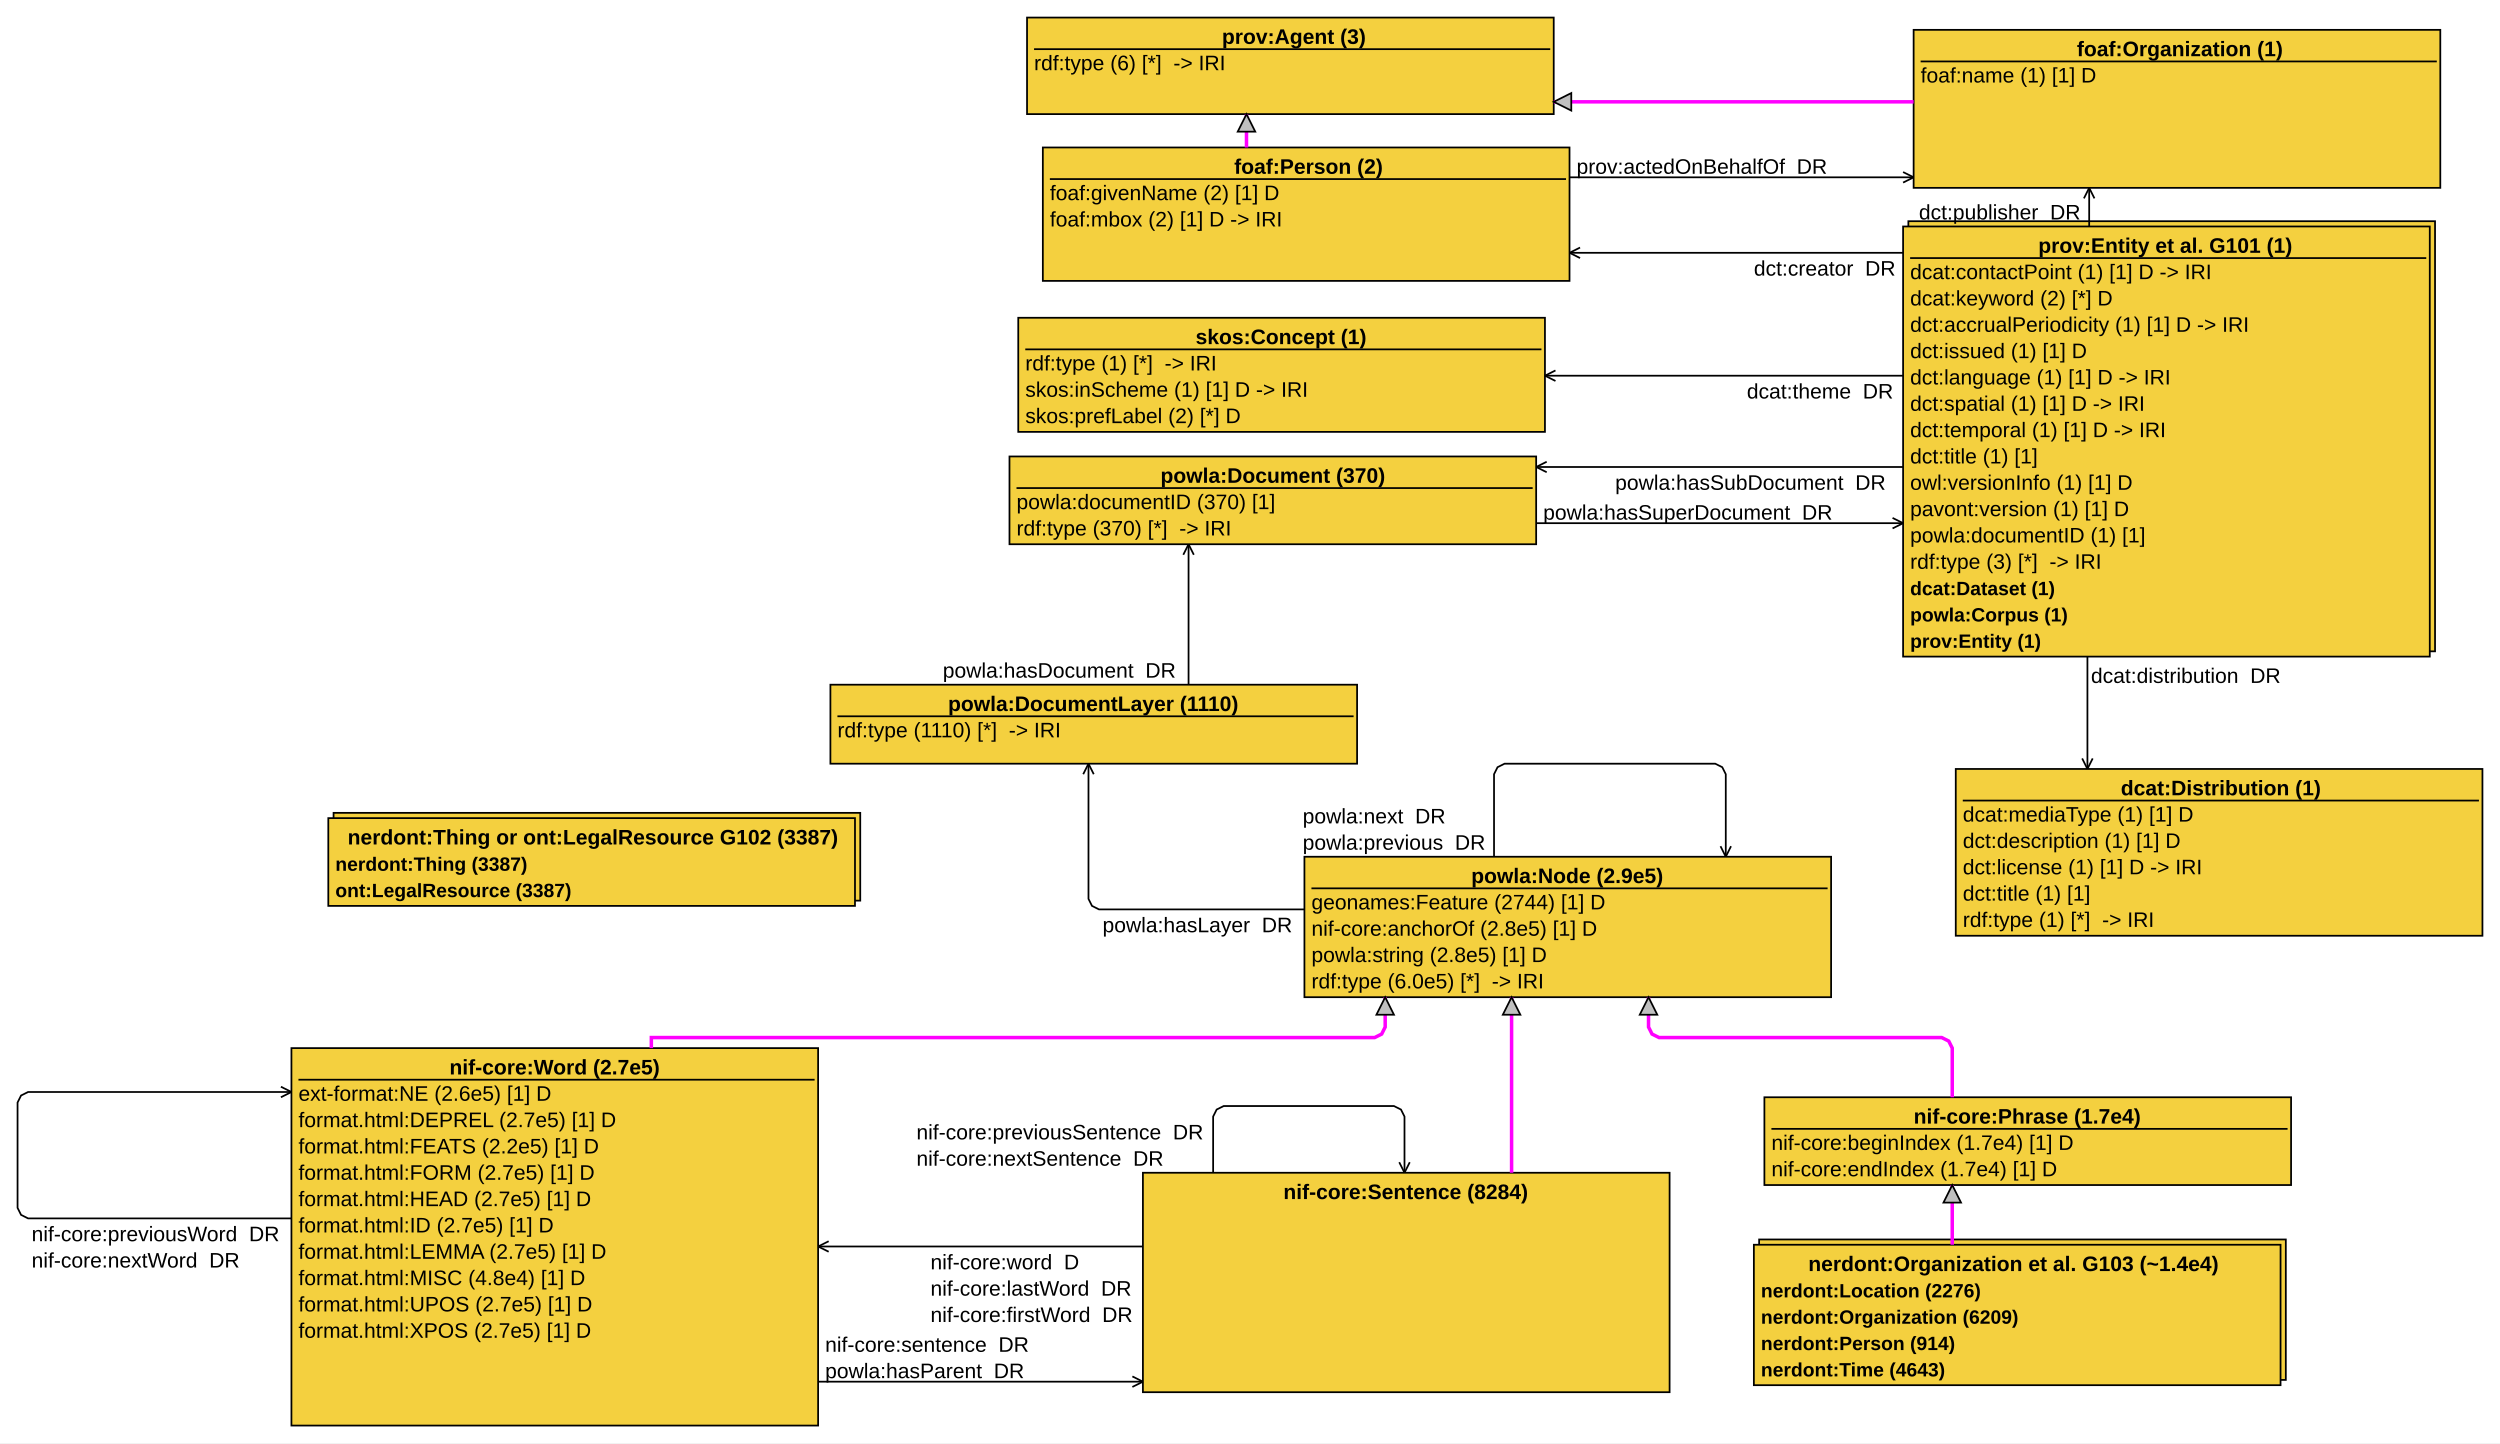
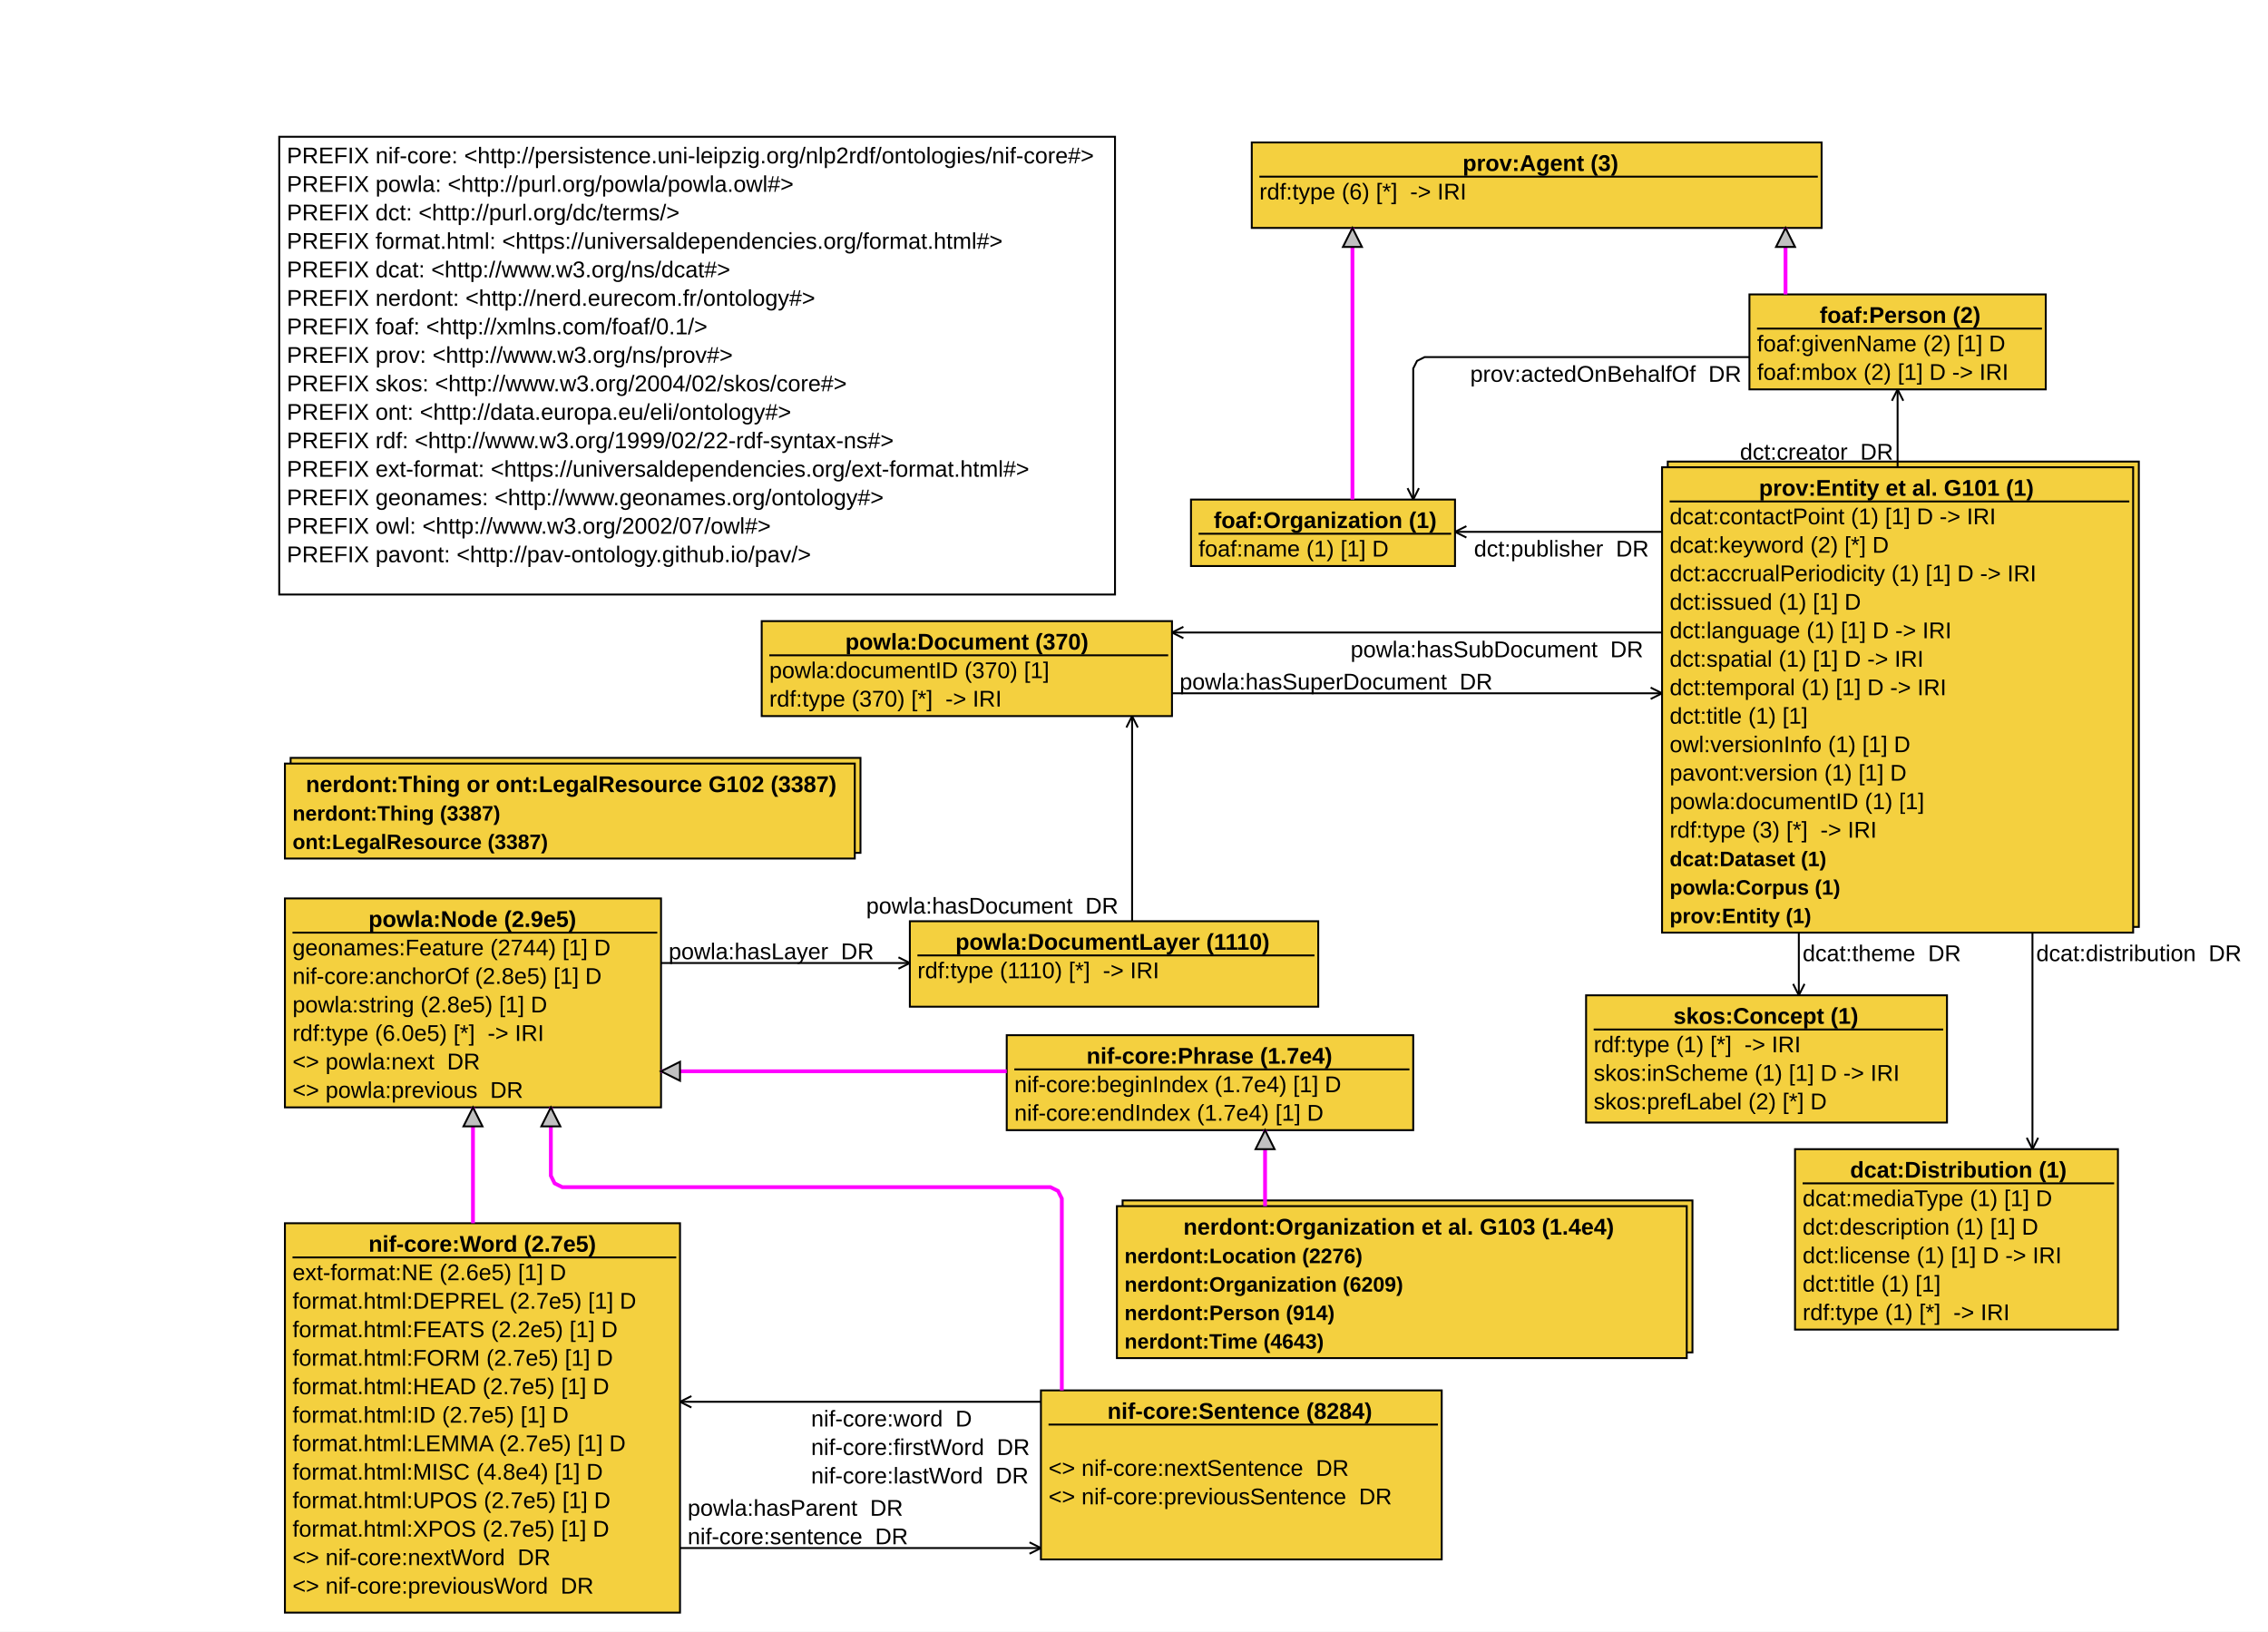
- <svg xmlns="http://www.w3.org/2000/svg" version="1.1" xml:space="preserve" width="1424" height="822" viewBox="0 0 1424 822">
+ <svg xmlns="http://www.w3.org/2000/svg" version="1.1" xml:space="preserve" width="1194" height="859" viewBox="0 0 1194 859">
 onmousemove="movetip(evt)" onmouseup="endmove()"&gt;
<rect x="0" y="0" width="100%" height="100%" style="fill:White;" />
  <defs>
    <linearGradient id="activ1" x1="0%" y1="0%" x2="100%" y2="0%">
      <stop offset="0%" style="stop-color:#FFFF00;stop-opacity:1" />
      <stop offset="100%" style="stop-color:#FFFFF0;stop-opacity:1" />
    </linearGradient>
  </defs>
-   <g id="2002688582">
-     <polygon points="473,390 773,390 773,435 473,435 " style="fill:#F4D03F; stroke-width:1;stroke:Black;" />
-     <text style="font-family:Arial;font-size:12px;kerning:0;word-spacing:-1px;fill:Black;font-weight:bold;">
-       <tspan x="540" y="405">powla:DocumentLayer (1110)</tspan>
-     </text>
-     <line x1="477" y1="408" x2="771" y2="408" style="stroke-width:1;stroke:Black;" />
-     <text style="font-family:Arial;font-size:12px;kerning:0;word-spacing:-1px;fill:Black;">
-       <tspan x="477" y="420">rdf:type (1110) [*]  -&gt; IRI</tspan>
-     </text>
-   </g>
-   <g id="2002688615">
-     <polygon points="190,463 490,463 490,513 190,513 " style="fill:#F4D03F; stroke-width:1;stroke:Black;" />
-     <polygon points="187,466 487,466 487,516 187,516 " style="fill:#F4D03F; stroke-width:1;stroke:Black;" />
-     <text style="font-family:Arial;font-size:12px;kerning:0;word-spacing:-1px;fill:Black;font-weight:bold;">
-       <tspan x="198" y="481">nerdont:Thing or ont:LegalResource G102 (3387)</tspan>
+   <g id="2002724934">
+     <polygon points="591,632 891,632 891,712 591,712 " style="fill:#F4D03F; stroke-width:1;stroke:Black;" />
+     <polygon points="588,635 888,635 888,715 588,715 " style="fill:#F4D03F; stroke-width:1;stroke:Black;" />
+     <text style="font-family:Arial;font-size:12px;kerning:0;word-spacing:-1px;fill:Black;font-weight:bold;">
+       <tspan x="623" y="650">nerdont:Organization et al. G103 (1.4e4)</tspan>
    </text>
    <text style="font-family:Arial;font-size:11px;kerning:0;word-spacing:-1px;fill:Black;font-weight:bold;">
-       <tspan x="191" y="496">nerdont:Thing (3387)</tspan>
-       <tspan x="191" y="511">ont:LegalResource (3387)</tspan>
-     </text>
-   </g>
-   <g id="2002688626">
-     <polygon points="743,488 1043,488 1043,568 743,568 " style="fill:#F4D03F; stroke-width:1;stroke:Black;" />
-     <text style="font-family:Arial;font-size:12px;kerning:0;word-spacing:-1px;fill:Black;font-weight:bold;">
-       <tspan x="838" y="503">powla:Node (2.9e5)</tspan>
-     </text>
-     <line x1="747" y1="506" x2="1041" y2="506" style="stroke-width:1;stroke:Black;" />
-     <text style="font-family:Arial;font-size:12px;kerning:0;word-spacing:-1px;fill:Black;">
-       <tspan x="747" y="518">geonames:Feature (2744) [1] D</tspan>
-       <tspan x="747" y="533">nif-core:anchorOf (2.8e5) [1] D</tspan>
-       <tspan x="747" y="548">powla:string (2.8e5) [1] D</tspan>
-       <tspan x="747" y="563">rdf:type (6.0e5) [*]  -&gt; IRI</tspan>
-     </text>
-   </g>
-   <g id="2002688692">
-     <polygon points="166,597 466,597 466,812 166,812 " style="fill:#F4D03F; stroke-width:1;stroke:Black;" />
-     <text style="font-family:Arial;font-size:12px;kerning:0;word-spacing:-1px;fill:Black;font-weight:bold;">
-       <tspan x="256" y="612">nif-core:Word (2.7e5)</tspan>
-     </text>
-     <line x1="170" y1="615" x2="464" y2="615" style="stroke-width:1;stroke:Black;" />
-     <text style="font-family:Arial;font-size:12px;kerning:0;word-spacing:-1px;fill:Black;">
-       <tspan x="170" y="627">ext-format:NE (2.6e5) [1] D</tspan>
-       <tspan x="170" y="642">format.html:DEPREL (2.7e5) [1] D</tspan>
-       <tspan x="170" y="657">format.html:FEATS (2.2e5) [1] D</tspan>
-       <tspan x="170" y="672">format.html:FORM (2.7e5) [1] D</tspan>
-       <tspan x="170" y="687">format.html:HEAD (2.7e5) [1] D</tspan>
-       <tspan x="170" y="702">format.html:ID (2.7e5) [1] D</tspan>
-       <tspan x="170" y="717">format.html:LEMMA (2.7e5) [1] D</tspan>
-       <tspan x="170" y="732">format.html:MISC (4.8e4) [1] D</tspan>
-       <tspan x="170" y="747">format.html:UPOS (2.7e5) [1] D</tspan>
-       <tspan x="170" y="762">format.html:XPOS (2.7e5) [1] D</tspan>
-     </text>
-   </g>
-   <g id="2002688670">
-     <polygon points="651,668 951,668 951,793 651,793 " style="fill:#F4D03F; stroke-width:1;stroke:Black;" />
-     <text style="font-family:Arial;font-size:12px;kerning:0;word-spacing:-1px;fill:Black;font-weight:bold;">
-       <tspan x="731" y="683">nif-core:Sentence (8284)</tspan>
-     </text>
-   </g>
-   <g id="2002688560">
-     <polygon points="1114,438 1414,438 1414,533 1114,533 " style="fill:#F4D03F; stroke-width:1;stroke:Black;" />
-     <text style="font-family:Arial;font-size:12px;kerning:0;word-spacing:-1px;fill:Black;font-weight:bold;">
-       <tspan x="1208" y="453">dcat:Distribution (1)</tspan>
-     </text>
-     <line x1="1118" y1="456" x2="1412" y2="456" style="stroke-width:1;stroke:Black;" />
-     <text style="font-family:Arial;font-size:12px;kerning:0;word-spacing:-1px;fill:Black;">
-       <tspan x="1118" y="468">dcat:mediaType (1) [1] D</tspan>
-       <tspan x="1118" y="483">dct:description (1) [1] D</tspan>
-       <tspan x="1118" y="498">dct:license (1) [1] D -&gt; IRI</tspan>
-       <tspan x="1118" y="513">dct:title (1) [1] </tspan>
-       <tspan x="1118" y="528">rdf:type (1) [*]  -&gt; IRI</tspan>
-     </text>
-   </g>
-   <g id="2002688637">
-     <polygon points="585,10 885,10 885,65 585,65 " style="fill:#F4D03F; stroke-width:1;stroke:Black;" />
-     <text style="font-family:Arial;font-size:12px;kerning:0;word-spacing:-1px;fill:Black;font-weight:bold;">
-       <tspan x="696" y="25">prov:Agent (3)</tspan>
-     </text>
-     <line x1="589" y1="28" x2="883" y2="28" style="stroke-width:1;stroke:Black;" />
-     <text style="font-family:Arial;font-size:12px;kerning:0;word-spacing:-1px;fill:Black;">
-       <tspan x="589" y="40">rdf:type (6) [*]  -&gt; IRI</tspan>
-     </text>
-   </g>
-   <g id="2002688571">
-     <polygon points="1087,126 1387,126 1387,371 1087,371 " style="fill:#F4D03F; stroke-width:1;stroke:Black;" />
-     <polygon points="1084,129 1384,129 1384,374 1084,374 " style="fill:#F4D03F; stroke-width:1;stroke:Black;" />
-     <text style="font-family:Arial;font-size:12px;kerning:0;word-spacing:-1px;fill:Black;font-weight:bold;">
-       <tspan x="1161" y="144">prov:Entity et al. G101 (1)</tspan>
-     </text>
-     <line x1="1088" y1="147" x2="1382" y2="147" style="stroke-width:1;stroke:Black;" />
-     <text style="font-family:Arial;font-size:12px;kerning:0;word-spacing:-1px;fill:Black;">
-       <tspan x="1088" y="159">dcat:contactPoint (1) [1] D -&gt; IRI</tspan>
-       <tspan x="1088" y="174">dcat:keyword (2) [*] D</tspan>
-       <tspan x="1088" y="189">dct:accrualPeriodicity (1) [1] D -&gt; IRI</tspan>
-       <tspan x="1088" y="204">dct:issued (1) [1] D</tspan>
-       <tspan x="1088" y="219">dct:language (1) [1] D -&gt; IRI</tspan>
-       <tspan x="1088" y="234">dct:spatial (1) [1] D -&gt; IRI</tspan>
-       <tspan x="1088" y="249">dct:temporal (1) [1] D -&gt; IRI</tspan>
-       <tspan x="1088" y="264">dct:title (1) [1] </tspan>
-       <tspan x="1088" y="279">owl:versionInfo (1) [1] D</tspan>
-       <tspan x="1088" y="294">pavont:version (1) [1] D</tspan>
-       <tspan x="1088" y="309">powla:documentID (1) [1] </tspan>
-       <tspan x="1088" y="324">rdf:type (3) [*]  -&gt; IRI</tspan>
+       <tspan x="592" y="665">nerdont:Location (2276)</tspan>
+       <tspan x="592" y="680">nerdont:Organization (6209)</tspan>
+       <tspan x="592" y="695">nerdont:Person (914)</tspan>
+       <tspan x="592" y="710">nerdont:Time (4643)</tspan>
+     </text>
+   </g>
+   <g id="2002724945">
+     <polygon points="945,605 1115,605 1115,700 945,700 " style="fill:#F4D03F; stroke-width:1;stroke:Black;" />
+     <text style="font-family:Arial;font-size:12px;kerning:0;word-spacing:-1px;fill:Black;font-weight:bold;">
+       <tspan x="974" y="620">dcat:Distribution (1)</tspan>
+     </text>
+     <line x1="949" y1="623" x2="1113" y2="623" style="stroke-width:1;stroke:Black;" />
+     <text style="font-family:Arial;font-size:12px;kerning:0;word-spacing:-1px;fill:Black;">
+       <tspan x="949" y="635">dcat:mediaType (1) [1] D</tspan>
+       <tspan x="949" y="650">dct:description (1) [1] D</tspan>
+       <tspan x="949" y="665">dct:license (1) [1] D -&gt; IRI</tspan>
+       <tspan x="949" y="680">dct:title (1) [1] </tspan>
+       <tspan x="949" y="695">rdf:type (1) [*]  -&gt; IRI</tspan>
+     </text>
+   </g>
+   <g id="2002724956">
+     <polygon points="878,243 1126,243 1126,488 878,488 " style="fill:#F4D03F; stroke-width:1;stroke:Black;" />
+     <polygon points="875,246 1123,246 1123,491 875,491 " style="fill:#F4D03F; stroke-width:1;stroke:Black;" />
+     <text style="font-family:Arial;font-size:12px;kerning:0;word-spacing:-1px;fill:Black;font-weight:bold;">
+       <tspan x="926" y="261">prov:Entity et al. G101 (1)</tspan>
+     </text>
+     <line x1="879" y1="264" x2="1121" y2="264" style="stroke-width:1;stroke:Black;" />
+     <text style="font-family:Arial;font-size:12px;kerning:0;word-spacing:-1px;fill:Black;">
+       <tspan x="879" y="276">dcat:contactPoint (1) [1] D -&gt; IRI</tspan>
+       <tspan x="879" y="291">dcat:keyword (2) [*] D</tspan>
+       <tspan x="879" y="306">dct:accrualPeriodicity (1) [1] D -&gt; IRI</tspan>
+       <tspan x="879" y="321">dct:issued (1) [1] D</tspan>
+       <tspan x="879" y="336">dct:language (1) [1] D -&gt; IRI</tspan>
+       <tspan x="879" y="351">dct:spatial (1) [1] D -&gt; IRI</tspan>
+       <tspan x="879" y="366">dct:temporal (1) [1] D -&gt; IRI</tspan>
+       <tspan x="879" y="381">dct:title (1) [1] </tspan>
+       <tspan x="879" y="396">owl:versionInfo (1) [1] D</tspan>
+       <tspan x="879" y="411">pavont:version (1) [1] D</tspan>
+       <tspan x="879" y="426">powla:documentID (1) [1] </tspan>
+       <tspan x="879" y="441">rdf:type (3) [*]  -&gt; IRI</tspan>
    </text>
    <text style="font-family:Arial;font-size:11px;kerning:0;word-spacing:-1px;fill:Black;font-weight:bold;">
-       <tspan x="1088" y="339">dcat:Dataset (1)</tspan>
-       <tspan x="1088" y="354">powla:Corpus (1)</tspan>
-       <tspan x="1088" y="369">prov:Entity (1)</tspan>
-     </text>
-   </g>
-   <g id="2002688604">
-     <polygon points="594,84 894,84 894,160 594,160 " style="fill:#F4D03F; stroke-width:1;stroke:Black;" />
-     <text style="font-family:Arial;font-size:12px;kerning:0;word-spacing:-1px;fill:Black;font-weight:bold;">
-       <tspan x="703" y="99">foaf:Person (2)</tspan>
-     </text>
-     <line x1="598" y1="102" x2="892" y2="102" style="stroke-width:1;stroke:Black;" />
-     <text style="font-family:Arial;font-size:12px;kerning:0;word-spacing:-1px;fill:Black;">
-       <tspan x="598" y="114">foaf:givenName (2) [1] D</tspan>
-       <tspan x="598" y="129">foaf:mbox (2) [1] D -&gt; IRI</tspan>
-     </text>
-   </g>
-   <g id="2002688648">
-     <polygon points="1090,17 1390,17 1390,107 1090,107 " style="fill:#F4D03F; stroke-width:1;stroke:Black;" />
-     <text style="font-family:Arial;font-size:12px;kerning:0;word-spacing:-1px;fill:Black;font-weight:bold;">
-       <tspan x="1183" y="32">foaf:Organization (1)</tspan>
-     </text>
-     <line x1="1094" y1="35" x2="1388" y2="35" style="stroke-width:1;stroke:Black;" />
-     <text style="font-family:Arial;font-size:12px;kerning:0;word-spacing:-1px;fill:Black;">
-       <tspan x="1094" y="47">foaf:name (1) [1] D</tspan>
-     </text>
-   </g>
-   <g id="2002688659">
-     <polygon points="1005,625 1305,625 1305,675 1005,675 " style="fill:#F4D03F; stroke-width:1;stroke:Black;" />
-     <text style="font-family:Arial;font-size:12px;kerning:0;word-spacing:-1px;fill:Black;font-weight:bold;">
-       <tspan x="1090" y="640">nif-core:Phrase (1.7e4)</tspan>
-     </text>
-     <line x1="1009" y1="643" x2="1303" y2="643" style="stroke-width:1;stroke:Black;" />
-     <text style="font-family:Arial;font-size:12px;kerning:0;word-spacing:-1px;fill:Black;">
-       <tspan x="1009" y="655">nif-core:beginIndex (1.7e4) [1] D</tspan>
-       <tspan x="1009" y="670">nif-core:endIndex (1.7e4) [1] D</tspan>
-     </text>
-   </g>
-   <g id="2002688681">
-     <polygon points="1002,706 1302,706 1302,786 1002,786 " style="fill:#F4D03F; stroke-width:1;stroke:Black;" />
-     <polygon points="999,709 1299,709 1299,789 999,789 " style="fill:#F4D03F; stroke-width:1;stroke:Black;" />
-     <text style="font-family:Arial;font-size:12px;kerning:0;word-spacing:-1px;fill:Black;font-weight:bold;">
-       <tspan x="1030" y="724">nerdont:Organization et al. G103 (~1.4e4)</tspan>
+       <tspan x="879" y="456">dcat:Dataset (1)</tspan>
+       <tspan x="879" y="471">powla:Corpus (1)</tspan>
+       <tspan x="879" y="486">prov:Entity (1)</tspan>
+     </text>
+   </g>
+   <g id="2002724967">
+     <polygon points="479,485 694,485 694,530 479,530 " style="fill:#F4D03F; stroke-width:1;stroke:Black;" />
+     <text style="font-family:Arial;font-size:12px;kerning:0;word-spacing:-1px;fill:Black;font-weight:bold;">
+       <tspan x="503" y="500">powla:DocumentLayer (1110)</tspan>
+     </text>
+     <line x1="483" y1="503" x2="692" y2="503" style="stroke-width:1;stroke:Black;" />
+     <text style="font-family:Arial;font-size:12px;kerning:0;word-spacing:-1px;fill:Black;">
+       <tspan x="483" y="515">rdf:type (1110) [*]  -&gt; IRI</tspan>
+     </text>
+   </g>
+   <g id="2002724978">
+     <polygon points="150,473 348,473 348,583 150,583 " style="fill:#F4D03F; stroke-width:1;stroke:Black;" />
+     <text style="font-family:Arial;font-size:12px;kerning:0;word-spacing:-1px;fill:Black;font-weight:bold;">
+       <tspan x="194" y="488">powla:Node (2.9e5)</tspan>
+     </text>
+     <line x1="154" y1="491" x2="346" y2="491" style="stroke-width:1;stroke:Black;" />
+     <text style="font-family:Arial;font-size:12px;kerning:0;word-spacing:-1px;fill:Black;">
+       <tspan x="154" y="503">geonames:Feature (2744) [1] D</tspan>
+       <tspan x="154" y="518">nif-core:anchorOf (2.8e5) [1] D</tspan>
+       <tspan x="154" y="533">powla:string (2.8e5) [1] D</tspan>
+       <tspan x="154" y="548">rdf:type (6.0e5) [*]  -&gt; IRI</tspan>
+       <tspan x="154" y="563">&lt;&gt; powla:next  DR</tspan>
+       <tspan x="154" y="578">&lt;&gt; powla:previous  DR</tspan>
+     </text>
+   </g>
+   <g id="2002724989">
+     <polygon points="921,155 1077,155 1077,205 921,205 " style="fill:#F4D03F; stroke-width:1;stroke:Black;" />
+     <text style="font-family:Arial;font-size:12px;kerning:0;word-spacing:-1px;fill:Black;font-weight:bold;">
+       <tspan x="958" y="170">foaf:Person (2)</tspan>
+     </text>
+     <line x1="925" y1="173" x2="1075" y2="173" style="stroke-width:1;stroke:Black;" />
+     <text style="font-family:Arial;font-size:12px;kerning:0;word-spacing:-1px;fill:Black;">
+       <tspan x="925" y="185">foaf:givenName (2) [1] D</tspan>
+       <tspan x="925" y="200">foaf:mbox (2) [1] D -&gt; IRI</tspan>
+     </text>
+   </g>
+   <g id="2002725000">
+     <polygon points="153,399 453,399 453,449 153,449 " style="fill:#F4D03F; stroke-width:1;stroke:Black;" />
+     <polygon points="150,402 450,402 450,452 150,452 " style="fill:#F4D03F; stroke-width:1;stroke:Black;" />
+     <text style="font-family:Arial;font-size:12px;kerning:0;word-spacing:-1px;fill:Black;font-weight:bold;">
+       <tspan x="161" y="417">nerdont:Thing or ont:LegalResource G102 (3387)</tspan>
    </text>
    <text style="font-family:Arial;font-size:11px;kerning:0;word-spacing:-1px;fill:Black;font-weight:bold;">
-       <tspan x="1003" y="739">nerdont:Location (2276)</tspan>
-       <tspan x="1003" y="754">nerdont:Organization (6209)</tspan>
-       <tspan x="1003" y="769">nerdont:Person (914)</tspan>
-       <tspan x="1003" y="784">nerdont:Time (4643)</tspan>
-     </text>
-   </g>
-   <g id="2002688703">
-     <polygon points="580,181 880,181 880,246 580,246 " style="fill:#F4D03F; stroke-width:1;stroke:Black;" />
-     <text style="font-family:Arial;font-size:12px;kerning:0;word-spacing:-1px;fill:Black;font-weight:bold;">
-       <tspan x="681" y="196">skos:Concept (1)</tspan>
-     </text>
-     <line x1="584" y1="199" x2="878" y2="199" style="stroke-width:1;stroke:Black;" />
-     <text style="font-family:Arial;font-size:12px;kerning:0;word-spacing:-1px;fill:Black;">
-       <tspan x="584" y="211">rdf:type (1) [*]  -&gt; IRI</tspan>
-       <tspan x="584" y="226">skos:inScheme (1) [1] D -&gt; IRI</tspan>
-       <tspan x="584" y="241">skos:prefLabel (2) [*] D</tspan>
-     </text>
-   </g>
-   <g id="2002688593">
-     <polygon points="575,260 875,260 875,310 575,310 " style="fill:#F4D03F; stroke-width:1;stroke:Black;" />
-     <text style="font-family:Arial;font-size:12px;kerning:0;word-spacing:-1px;fill:Black;font-weight:bold;">
-       <tspan x="661" y="275">powla:Document (370)</tspan>
-     </text>
-     <line x1="579" y1="278" x2="873" y2="278" style="stroke-width:1;stroke:Black;" />
-     <text style="font-family:Arial;font-size:12px;kerning:0;word-spacing:-1px;fill:Black;">
-       <tspan x="579" y="290">powla:documentID (370) [1] </tspan>
-       <tspan x="579" y="305">rdf:type (370) [*]  -&gt; IRI</tspan>
-     </text>
-   </g>
-   <g id="2002688493">
-     <path d="M875,298 L1084,298 " style="fill:none;stroke-width:1;stroke:Black;" />
-     <line x1="1078" y1="295" x2="1084" y2="298" style="stroke-width:1;stroke:Black;" />
-     <line x1="1078" y1="301" x2="1084" y2="298" style="stroke-width:1;stroke:Black;" />
-     <text style="font-family:Arial;font-size:12px;kerning:0;word-spacing:-1px;fill:Black;">
-       <tspan x="879" y="296">powla:hasSuperDocument  DR</tspan>
-     </text>
-   </g>
-   <g id="2002688503">
-     <path d="M1084,144 L894,144 " style="fill:none;stroke-width:1;stroke:Black;" />
-     <line x1="900" y1="141" x2="894" y2="144" style="stroke-width:1;stroke:Black;" />
-     <line x1="900" y1="147" x2="894" y2="144" style="stroke-width:1;stroke:Black;" />
-     <text style="font-family:Arial;font-size:12px;kerning:0;word-spacing:-1px;fill:Black;">
-       <tspan x="999" y="157">dct:creator  DR</tspan>
-     </text>
-   </g>
-   <g id="2002688523">
-     <path d="M1084,214 L880,214 " style="fill:none;stroke-width:1;stroke:Black;" />
-     <line x1="886" y1="211" x2="880" y2="214" style="stroke-width:1;stroke:Black;" />
-     <line x1="886" y1="217" x2="880" y2="214" style="stroke-width:1;stroke:Black;" />
-     <text style="font-family:Arial;font-size:12px;kerning:0;word-spacing:-1px;fill:Black;">
-       <tspan x="995" y="227">dcat:theme  DR</tspan>
-     </text>
-   </g>
-   <g id="2002688538">
-     <path d="M1084,266 L875,266 " style="fill:none;stroke-width:1;stroke:Black;" />
-     <line x1="881" y1="263" x2="875" y2="266" style="stroke-width:1;stroke:Black;" />
-     <line x1="881" y1="269" x2="875" y2="266" style="stroke-width:1;stroke:Black;" />
-     <text style="font-family:Arial;font-size:12px;kerning:0;word-spacing:-1px;fill:Black;">
-       <tspan x="920" y="279">powla:hasSubDocument  DR</tspan>
-     </text>
-   </g>
-   <g id="2002688548">
-     <path d="M939,568 L939,585 941,589 945,591 1106,591 1110,593 1112,597 1112,625 " style="fill:none;stroke-width:2;stroke:Fuchsia;" />
-     <polygon points="944,578 939,568 934,578 " style="fill:Silver;stroke-width:1;stroke:Black;" />
-     <text style="font-family:Arial;font-size:12px;kerning:0;word-spacing:-1px;fill:Black;">
-       <tspan x="941" y="583"> </tspan>
-     </text>
-   </g>
-   <g id="2002688550">
-     <path d="M861,568 L861,668 " style="fill:none;stroke-width:2;stroke:Fuchsia;" />
-     <polygon points="866,578 861,568 856,578 " style="fill:Silver;stroke-width:1;stroke:Black;" />
-     <text style="font-family:Arial;font-size:12px;kerning:0;word-spacing:-1px;fill:Black;">
-       <tspan x="863" y="583"> </tspan>
-     </text>
-   </g>
-   <g id="2002688552">
-     <path d="M1112,675 L1112,709 " style="fill:none;stroke-width:2;stroke:Fuchsia;" />
-     <polygon points="1117,685 1112,675 1107,685 " style="fill:Silver;stroke-width:1;stroke:Black;" />
-     <text style="font-family:Arial;font-size:12px;kerning:0;word-spacing:-1px;fill:Black;">
-       <tspan x="1114" y="690"> </tspan>
-     </text>
-   </g>
-   <g id="2002688554">
-     <path d="M710,65 L710,84 " style="fill:none;stroke-width:2;stroke:Fuchsia;" />
-     <polygon points="715,75 710,65 705,75 " style="fill:Silver;stroke-width:1;stroke:Black;" />
-     <text style="font-family:Arial;font-size:12px;kerning:0;word-spacing:-1px;fill:Black;">
-       <tspan x="712" y="80"> </tspan>
-     </text>
-   </g>
-   <g id="2002688556">
-     <path d="M789,568 L789,585 787,589 783,591 371,591 371,597 " style="fill:none;stroke-width:2;stroke:Fuchsia;" />
-     <polygon points="794,578 789,568 784,578 " style="fill:Silver;stroke-width:1;stroke:Black;" />
-     <text style="font-family:Arial;font-size:12px;kerning:0;word-spacing:-1px;fill:Black;">
-       <tspan x="791" y="583"> </tspan>
-     </text>
-   </g>
-   <g id="2002688543">
-     <path d="M466,787 L651,787 " style="fill:none;stroke-width:1;stroke:Black;" />
-     <line x1="645" y1="784" x2="651" y2="787" style="stroke-width:1;stroke:Black;" />
-     <line x1="645" y1="790" x2="651" y2="787" style="stroke-width:1;stroke:Black;" />
-     <text style="font-family:Arial;font-size:12px;kerning:0;word-spacing:-1px;fill:Black;">
-       <tspan x="470" y="770">nif-core:sentence  DR</tspan>
-       <tspan x="470" y="785">powla:hasParent  DR</tspan>
-     </text>
-   </g>
-   <g id="2002688483">
-     <path d="M651,710 L466,710 " style="fill:none;stroke-width:1;stroke:Black;" />
-     <line x1="472" y1="707" x2="466" y2="710" style="stroke-width:1;stroke:Black;" />
-     <line x1="472" y1="713" x2="466" y2="710" style="stroke-width:1;stroke:Black;" />
-     <text style="font-family:Arial;font-size:12px;kerning:0;word-spacing:-1px;fill:Black;">
-       <tspan x="530" y="723">nif-core:word  D</tspan>
-       <tspan x="530" y="738">nif-core:lastWord  DR</tspan>
-       <tspan x="530" y="753">nif-core:firstWord  DR</tspan>
-     </text>
-   </g>
-   <g id="2002688478">
-     <path d="M691,668 L691,636 693,632 697,630 794,630 798,632 800,636 800,668 " style="fill:none;stroke-width:1;stroke:Black;" />
-     <line x1="797" y1="662" x2="800" y2="668" style="stroke-width:1;stroke:Black;" />
-     <line x1="803" y1="662" x2="800" y2="668" style="stroke-width:1;stroke:Black;" />
-     <text style="font-family:Arial;font-size:12px;kerning:0;word-spacing:-1px;fill:Black;">
-       <tspan x="522" y="649">nif-core:previousSentence  DR</tspan>
-       <tspan x="522" y="664">nif-core:nextSentence  DR</tspan>
-     </text>
-   </g>
-   <g id="2002688513">
-     <path d="M677,390 L677,310 " style="fill:none;stroke-width:1;stroke:Black;" />
-     <line x1="674" y1="316" x2="677" y2="310" style="stroke-width:1;stroke:Black;" />
-     <line x1="680" y1="316" x2="677" y2="310" style="stroke-width:1;stroke:Black;" />
-     <text style="font-family:Arial;font-size:12px;kerning:0;word-spacing:-1px;fill:Black;">
-       <tspan x="537" y="386">powla:hasDocument  DR</tspan>
-     </text>
-   </g>
-   <g id="2002688533">
-     <path d="M1189,374 L1189,438 " style="fill:none;stroke-width:1;stroke:Black;" />
-     <line x1="1186" y1="432" x2="1189" y2="438" style="stroke-width:1;stroke:Black;" />
-     <line x1="1192" y1="432" x2="1189" y2="438" style="stroke-width:1;stroke:Black;" />
-     <text style="font-family:Arial;font-size:12px;kerning:0;word-spacing:-1px;fill:Black;">
-       <tspan x="1191" y="389">dcat:distribution  DR</tspan>
-     </text>
-   </g>
-   <g id="2002688488">
-     <path d="M1190,129 L1190,107 " style="fill:none;stroke-width:1;stroke:Black;" />
-     <line x1="1187" y1="113" x2="1190" y2="107" style="stroke-width:1;stroke:Black;" />
-     <line x1="1193" y1="113" x2="1190" y2="107" style="stroke-width:1;stroke:Black;" />
-     <text style="font-family:Arial;font-size:12px;kerning:0;word-spacing:-1px;fill:Black;">
-       <tspan x="1093" y="125">dct:publisher  DR</tspan>
-     </text>
-   </g>
-   <g id="2002688558">
-     <path d="M885,58 L1090,58 " style="fill:none;stroke-width:2;stroke:Fuchsia;" />
-     <polygon points="895,63 885,58 895,53 " style="fill:Silver;stroke-width:1;stroke:Black;" />
-     <text style="font-family:Arial;font-size:12px;kerning:0;word-spacing:-1px;fill:Black;">
-       <tspan x="889" y="56"> </tspan>
-     </text>
-   </g>
-   <g id="2002688528">
-     <path d="M894,101 L1090,101 " style="fill:none;stroke-width:1;stroke:Black;" />
-     <line x1="1084" y1="98" x2="1090" y2="101" style="stroke-width:1;stroke:Black;" />
-     <line x1="1084" y1="104" x2="1090" y2="101" style="stroke-width:1;stroke:Black;" />
-     <text style="font-family:Arial;font-size:12px;kerning:0;word-spacing:-1px;fill:Black;">
-       <tspan x="898" y="99">prov:actedOnBehalfOf  DR</tspan>
-     </text>
-   </g>
-   <g id="2002688498">
-     <path d="M166,694 L16,694 12,692 10,688 10,628 12,624 16,622 166,622 " style="fill:none;stroke-width:1;stroke:Black;" />
-     <line x1="160" y1="619" x2="166" y2="622" style="stroke-width:1;stroke:Black;" />
-     <line x1="160" y1="625" x2="166" y2="622" style="stroke-width:1;stroke:Black;" />
-     <text style="font-family:Arial;font-size:12px;kerning:0;word-spacing:-1px;fill:Black;">
-       <tspan x="18" y="707">nif-core:previousWord  DR</tspan>
-       <tspan x="18" y="722">nif-core:nextWord  DR</tspan>
-     </text>
-   </g>
-   <g id="2002688518">
-     <path d="M851,488 L851,441 853,437 857,435 977,435 981,437 983,441 983,488 " style="fill:none;stroke-width:1;stroke:Black;" />
-     <line x1="980" y1="482" x2="983" y2="488" style="stroke-width:1;stroke:Black;" />
-     <line x1="986" y1="482" x2="983" y2="488" style="stroke-width:1;stroke:Black;" />
-     <text style="font-family:Arial;font-size:12px;kerning:0;word-spacing:-1px;fill:Black;">
-       <tspan x="742" y="469">powla:next  DR</tspan>
-       <tspan x="742" y="484">powla:previous  DR</tspan>
-     </text>
-   </g>
-   <g id="2002688508">
-     <path d="M743,518 L626,518 622,516 620,512 620,435 " style="fill:none;stroke-width:1;stroke:Black;" />
-     <line x1="617" y1="441" x2="620" y2="435" style="stroke-width:1;stroke:Black;" />
-     <line x1="623" y1="441" x2="620" y2="435" style="stroke-width:1;stroke:Black;" />
-     <text style="font-family:Arial;font-size:12px;kerning:0;word-spacing:-1px;fill:Black;">
-       <tspan x="628" y="531">powla:hasLayer  DR</tspan>
+       <tspan x="154" y="432">nerdont:Thing (3387)</tspan>
+       <tspan x="154" y="447">ont:LegalResource (3387)</tspan>
+     </text>
+   </g>
+   <g id="2002725011">
+     <polygon points="627,263 766,263 766,298 627,298 " style="fill:#F4D03F; stroke-width:1;stroke:Black;" />
+     <text style="font-family:Arial;font-size:12px;kerning:0;word-spacing:-1px;fill:Black;font-weight:bold;">
+       <tspan x="639" y="278">foaf:Organization (1)</tspan>
+     </text>
+     <line x1="631" y1="281" x2="764" y2="281" style="stroke-width:1;stroke:Black;" />
+     <text style="font-family:Arial;font-size:12px;kerning:0;word-spacing:-1px;fill:Black;">
+       <tspan x="631" y="293">foaf:name (1) [1] D</tspan>
+     </text>
+   </g>
+   <g id="2002725022">
+     <polygon points="659,75 959,75 959,120 659,120 " style="fill:#F4D03F; stroke-width:1;stroke:Black;" />
+     <text style="font-family:Arial;font-size:12px;kerning:0;word-spacing:-1px;fill:Black;font-weight:bold;">
+       <tspan x="770" y="90">prov:Agent (3)</tspan>
+     </text>
+     <line x1="663" y1="93" x2="957" y2="93" style="stroke-width:1;stroke:Black;" />
+     <text style="font-family:Arial;font-size:12px;kerning:0;word-spacing:-1px;fill:Black;">
+       <tspan x="663" y="105">rdf:type (6) [*]  -&gt; IRI</tspan>
+     </text>
+   </g>
+   <g id="2002725033">
+     <polygon points="530,545 744,545 744,595 530,595 " style="fill:#F4D03F; stroke-width:1;stroke:Black;" />
+     <text style="font-family:Arial;font-size:12px;kerning:0;word-spacing:-1px;fill:Black;font-weight:bold;">
+       <tspan x="572" y="560">nif-core:Phrase (1.7e4)</tspan>
+     </text>
+     <line x1="534" y1="563" x2="742" y2="563" style="stroke-width:1;stroke:Black;" />
+     <text style="font-family:Arial;font-size:12px;kerning:0;word-spacing:-1px;fill:Black;">
+       <tspan x="534" y="575">nif-core:beginIndex (1.7e4) [1] D</tspan>
+       <tspan x="534" y="590">nif-core:endIndex (1.7e4) [1] D</tspan>
+     </text>
+   </g>
+   <g id="2002725044">
+     <polygon points="401,327 617,327 617,377 401,377 " style="fill:#F4D03F; stroke-width:1;stroke:Black;" />
+     <text style="font-family:Arial;font-size:12px;kerning:0;word-spacing:-1px;fill:Black;font-weight:bold;">
+       <tspan x="445" y="342">powla:Document (370)</tspan>
+     </text>
+     <line x1="405" y1="345" x2="615" y2="345" style="stroke-width:1;stroke:Black;" />
+     <text style="font-family:Arial;font-size:12px;kerning:0;word-spacing:-1px;fill:Black;">
+       <tspan x="405" y="357">powla:documentID (370) [1] </tspan>
+       <tspan x="405" y="372">rdf:type (370) [*]  -&gt; IRI</tspan>
+     </text>
+   </g>
+   <g id="2002725055">
+     <polygon points="548,732 759,732 759,821 548,821 " style="fill:#F4D03F; stroke-width:1;stroke:Black;" />
+     <text style="font-family:Arial;font-size:12px;kerning:0;word-spacing:-1px;fill:Black;font-weight:bold;">
+       <tspan x="583" y="747">nif-core:Sentence (8284)</tspan>
+     </text>
+     <line x1="552" y1="750" x2="757" y2="750" style="stroke-width:1;stroke:Black;" />
+     <text style="font-family:Arial;font-size:12px;kerning:0;word-spacing:-1px;fill:Black;">
+       <tspan x="552" y="777">&lt;&gt; nif-core:nextSentence  DR</tspan>
+       <tspan x="552" y="792">&lt;&gt; nif-core:previousSentence  DR</tspan>
+     </text>
+   </g>
+   <g id="2002725066">
+     <polygon points="147,72 587,72 587,313 147,313 " style="fill:White; stroke-width:1;stroke:Black;" />
+     <text style="font-family:Arial;font-size:12px;kerning:0;word-spacing:-1px;fill:Black;">
+       <tspan x="151" y="86">PREFIX nif-core: &lt;http://persistence.uni-leipzig.org/nlp2rdf/ontologies/nif-core#&gt;</tspan>
+       <tspan x="151" y="101">PREFIX powla: &lt;http://purl.org/powla/powla.owl#&gt;</tspan>
+       <tspan x="151" y="116">PREFIX dct: &lt;http://purl.org/dc/terms/&gt;</tspan>
+       <tspan x="151" y="131">PREFIX format.html: &lt;https://universaldependencies.org/format.html#&gt;</tspan>
+       <tspan x="151" y="146">PREFIX dcat: &lt;http://www.w3.org/ns/dcat#&gt;</tspan>
+       <tspan x="151" y="161">PREFIX nerdont: &lt;http://nerd.eurecom.fr/ontology#&gt;</tspan>
+       <tspan x="151" y="176">PREFIX foaf: &lt;http://xmlns.com/foaf/0.1/&gt;</tspan>
+       <tspan x="151" y="191">PREFIX prov: &lt;http://www.w3.org/ns/prov#&gt;</tspan>
+       <tspan x="151" y="206">PREFIX skos: &lt;http://www.w3.org/2004/02/skos/core#&gt;</tspan>
+       <tspan x="151" y="221">PREFIX ont: &lt;http://data.europa.eu/eli/ontology#&gt;</tspan>
+       <tspan x="151" y="236">PREFIX rdf: &lt;http://www.w3.org/1999/02/22-rdf-syntax-ns#&gt;</tspan>
+       <tspan x="151" y="251">PREFIX ext-format: &lt;https://universaldependencies.org/ext-format.html#&gt;</tspan>
+       <tspan x="151" y="266">PREFIX geonames: &lt;http://www.geonames.org/ontology#&gt;</tspan>
+       <tspan x="151" y="281">PREFIX owl: &lt;http://www.w3.org/2002/07/owl#&gt;</tspan>
+       <tspan x="151" y="296">PREFIX pavont: &lt;http://pav-ontology.github.io/pav/&gt;</tspan>
+     </text>
+   </g>
+   <g id="2002725077">
+     <polygon points="150,644 358,644 358,849 150,849 " style="fill:#F4D03F; stroke-width:1;stroke:Black;" />
+     <text style="font-family:Arial;font-size:12px;kerning:0;word-spacing:-1px;fill:Black;font-weight:bold;">
+       <tspan x="194" y="659">nif-core:Word (2.7e5)</tspan>
+     </text>
+     <line x1="154" y1="662" x2="356" y2="662" style="stroke-width:1;stroke:Black;" />
+     <text style="font-family:Arial;font-size:12px;kerning:0;word-spacing:-1px;fill:Black;">
+       <tspan x="154" y="674">ext-format:NE (2.6e5) [1] D</tspan>
+       <tspan x="154" y="689">format.html:DEPREL (2.7e5) [1] D</tspan>
+       <tspan x="154" y="704">format.html:FEATS (2.2e5) [1] D</tspan>
+       <tspan x="154" y="719">format.html:FORM (2.7e5) [1] D</tspan>
+       <tspan x="154" y="734">format.html:HEAD (2.7e5) [1] D</tspan>
+       <tspan x="154" y="749">format.html:ID (2.7e5) [1] D</tspan>
+       <tspan x="154" y="764">format.html:LEMMA (2.7e5) [1] D</tspan>
+       <tspan x="154" y="779">format.html:MISC (4.8e4) [1] D</tspan>
+       <tspan x="154" y="794">format.html:UPOS (2.7e5) [1] D</tspan>
+       <tspan x="154" y="809">format.html:XPOS (2.7e5) [1] D</tspan>
+       <tspan x="154" y="824">&lt;&gt; nif-core:nextWord  DR</tspan>
+       <tspan x="154" y="839">&lt;&gt; nif-core:previousWord  DR</tspan>
+     </text>
+   </g>
+   <g id="2002725088">
+     <polygon points="835,524 1025,524 1025,591 835,591 " style="fill:#F4D03F; stroke-width:1;stroke:Black;" />
+     <text style="font-family:Arial;font-size:12px;kerning:0;word-spacing:-1px;fill:Black;font-weight:bold;">
+       <tspan x="881" y="539">skos:Concept (1)</tspan>
+     </text>
+     <line x1="839" y1="542" x2="1023" y2="542" style="stroke-width:1;stroke:Black;" />
+     <text style="font-family:Arial;font-size:12px;kerning:0;word-spacing:-1px;fill:Black;">
+       <tspan x="839" y="554">rdf:type (1) [*]  -&gt; IRI</tspan>
+       <tspan x="839" y="569">skos:inScheme (1) [1] D -&gt; IRI</tspan>
+       <tspan x="839" y="584">skos:prefLabel (2) [*] D</tspan>
+     </text>
+   </g>
+   <g id="2002724867">
+     <path d="M1070,491 L1070,605 " style="fill:none;stroke-width:1;stroke:Black;" />
+     <line x1="1067" y1="599" x2="1070" y2="605" style="stroke-width:1;stroke:Black;" />
+     <line x1="1073" y1="599" x2="1070" y2="605" style="stroke-width:1;stroke:Black;" />
+     <text style="font-family:Arial;font-size:12px;kerning:0;word-spacing:-1px;fill:Black;">
+       <tspan x="1072" y="506">dcat:distribution  DR</tspan>
+     </text>
+   </g>
+   <g id="2002724872">
+     <path d="M596,485 L596,377 " style="fill:none;stroke-width:1;stroke:Black;" />
+     <line x1="593" y1="383" x2="596" y2="377" style="stroke-width:1;stroke:Black;" />
+     <line x1="599" y1="383" x2="596" y2="377" style="stroke-width:1;stroke:Black;" />
+     <text style="font-family:Arial;font-size:12px;kerning:0;word-spacing:-1px;fill:Black;">
+       <tspan x="456" y="481">powla:hasDocument  DR</tspan>
+     </text>
+   </g>
+   <g id="2002724877">
+     <path d="M999,246 L999,205 " style="fill:none;stroke-width:1;stroke:Black;" />
+     <line x1="996" y1="211" x2="999" y2="205" style="stroke-width:1;stroke:Black;" />
+     <line x1="1002" y1="211" x2="999" y2="205" style="stroke-width:1;stroke:Black;" />
+     <text style="font-family:Arial;font-size:12px;kerning:0;word-spacing:-1px;fill:Black;">
+       <tspan x="916" y="242">dct:creator  DR</tspan>
+     </text>
+   </g>
+   <g id="2002724882">
+     <path d="M348,507 L479,507 " style="fill:none;stroke-width:1;stroke:Black;" />
+     <line x1="473" y1="504" x2="479" y2="507" style="stroke-width:1;stroke:Black;" />
+     <line x1="473" y1="510" x2="479" y2="507" style="stroke-width:1;stroke:Black;" />
+     <text style="font-family:Arial;font-size:12px;kerning:0;word-spacing:-1px;fill:Black;">
+       <tspan x="352" y="505">powla:hasLayer  DR</tspan>
+     </text>
+   </g>
+   <g id="2002724887">
+     <path d="M875,333 L617,333 " style="fill:none;stroke-width:1;stroke:Black;" />
+     <line x1="623" y1="330" x2="617" y2="333" style="stroke-width:1;stroke:Black;" />
+     <line x1="623" y1="336" x2="617" y2="333" style="stroke-width:1;stroke:Black;" />
+     <text style="font-family:Arial;font-size:12px;kerning:0;word-spacing:-1px;fill:Black;">
+       <tspan x="711" y="346">powla:hasSubDocument  DR</tspan>
+     </text>
+   </g>
+   <g id="2002724892">
+     <path d="M947,491 L947,524 " style="fill:none;stroke-width:1;stroke:Black;" />
+     <line x1="944" y1="518" x2="947" y2="524" style="stroke-width:1;stroke:Black;" />
+     <line x1="950" y1="518" x2="947" y2="524" style="stroke-width:1;stroke:Black;" />
+     <text style="font-family:Arial;font-size:12px;kerning:0;word-spacing:-1px;fill:Black;">
+       <tspan x="949" y="506">dcat:theme  DR</tspan>
+     </text>
+   </g>
+   <g id="2002724897">
+     <path d="M358,815 L548,815 " style="fill:none;stroke-width:1;stroke:Black;" />
+     <line x1="542" y1="812" x2="548" y2="815" style="stroke-width:1;stroke:Black;" />
+     <line x1="542" y1="818" x2="548" y2="815" style="stroke-width:1;stroke:Black;" />
+     <text style="font-family:Arial;font-size:12px;kerning:0;word-spacing:-1px;fill:Black;">
+       <tspan x="362" y="798">powla:hasParent  DR</tspan>
+       <tspan x="362" y="813">nif-core:sentence  DR</tspan>
+     </text>
+   </g>
+   <g id="2002724902">
+     <path d="M921,188 L750,188 746,190 744,194 744,263 " style="fill:none;stroke-width:1;stroke:Black;" />
+     <line x1="741" y1="257" x2="744" y2="263" style="stroke-width:1;stroke:Black;" />
+     <line x1="747" y1="257" x2="744" y2="263" style="stroke-width:1;stroke:Black;" />
+     <text style="font-family:Arial;font-size:12px;kerning:0;word-spacing:-1px;fill:Black;">
+       <tspan x="774" y="201">prov:actedOnBehalfOf  DR</tspan>
+     </text>
+   </g>
+   <g id="2002724907">
+     <path d="M875,280 L766,280 " style="fill:none;stroke-width:1;stroke:Black;" />
+     <line x1="772" y1="277" x2="766" y2="280" style="stroke-width:1;stroke:Black;" />
+     <line x1="772" y1="283" x2="766" y2="280" style="stroke-width:1;stroke:Black;" />
+     <text style="font-family:Arial;font-size:12px;kerning:0;word-spacing:-1px;fill:Black;">
+       <tspan x="776" y="293">dct:publisher  DR</tspan>
+     </text>
+   </g>
+   <g id="2002724912">
+     <path d="M617,365 L875,365 " style="fill:none;stroke-width:1;stroke:Black;" />
+     <line x1="869" y1="362" x2="875" y2="365" style="stroke-width:1;stroke:Black;" />
+     <line x1="869" y1="368" x2="875" y2="365" style="stroke-width:1;stroke:Black;" />
+     <text style="font-family:Arial;font-size:12px;kerning:0;word-spacing:-1px;fill:Black;">
+       <tspan x="621" y="363">powla:hasSuperDocument  DR</tspan>
+     </text>
+   </g>
+   <g id="2002724917">
+     <path d="M548,738 L358,738 " style="fill:none;stroke-width:1;stroke:Black;" />
+     <line x1="364" y1="735" x2="358" y2="738" style="stroke-width:1;stroke:Black;" />
+     <line x1="364" y1="741" x2="358" y2="738" style="stroke-width:1;stroke:Black;" />
+     <text style="font-family:Arial;font-size:12px;kerning:0;word-spacing:-1px;fill:Black;">
+       <tspan x="427" y="751">nif-core:word  D</tspan>
+       <tspan x="427" y="766">nif-core:firstWord  DR</tspan>
+       <tspan x="427" y="781">nif-core:lastWord  DR</tspan>
+     </text>
+   </g>
+   <g id="2002724922">
+     <path d="M348,564 L530,564 " style="fill:none;stroke-width:2;stroke:Fuchsia;" />
+     <polygon points="358,569 348,564 358,559 " style="fill:Silver;stroke-width:1;stroke:Black;" />
+     <text style="font-family:Arial;font-size:12px;kerning:0;word-spacing:-1px;fill:Black;">
+       <tspan x="352" y="562"> </tspan>
+     </text>
+   </g>
+   <g id="2002724924">
+     <path d="M290,583 L290,619 292,623 296,625 553,625 557,627 559,631 559,732 " style="fill:none;stroke-width:2;stroke:Fuchsia;" />
+     <polygon points="295,593 290,583 285,593 " style="fill:Silver;stroke-width:1;stroke:Black;" />
+     <text style="font-family:Arial;font-size:12px;kerning:0;word-spacing:-1px;fill:Black;">
+       <tspan x="292" y="598"> </tspan>
+     </text>
+   </g>
+   <g id="2002724926">
+     <path d="M666,595 L666,635 " style="fill:none;stroke-width:2;stroke:Fuchsia;" />
+     <polygon points="671,605 666,595 661,605 " style="fill:Silver;stroke-width:1;stroke:Black;" />
+     <text style="font-family:Arial;font-size:12px;kerning:0;word-spacing:-1px;fill:Black;">
+       <tspan x="668" y="610"> </tspan>
+     </text>
+   </g>
+   <g id="2002724928">
+     <path d="M940,120 L940,155 " style="fill:none;stroke-width:2;stroke:Fuchsia;" />
+     <polygon points="945,130 940,120 935,130 " style="fill:Silver;stroke-width:1;stroke:Black;" />
+     <text style="font-family:Arial;font-size:12px;kerning:0;word-spacing:-1px;fill:Black;">
+       <tspan x="942" y="135"> </tspan>
+     </text>
+   </g>
+   <g id="2002724930">
+     <path d="M249,583 L249,644 " style="fill:none;stroke-width:2;stroke:Fuchsia;" />
+     <polygon points="254,593 249,583 244,593 " style="fill:Silver;stroke-width:1;stroke:Black;" />
+     <text style="font-family:Arial;font-size:12px;kerning:0;word-spacing:-1px;fill:Black;">
+       <tspan x="251" y="598"> </tspan>
+     </text>
+   </g>
+   <g id="2002724932">
+     <path d="M712,120 L712,263 " style="fill:none;stroke-width:2;stroke:Fuchsia;" />
+     <polygon points="717,130 712,120 707,130 " style="fill:Silver;stroke-width:1;stroke:Black;" />
+     <text style="font-family:Arial;font-size:12px;kerning:0;word-spacing:-1px;fill:Black;">
+       <tspan x="714" y="135"> </tspan>
    </text>
  </g>
</svg>
